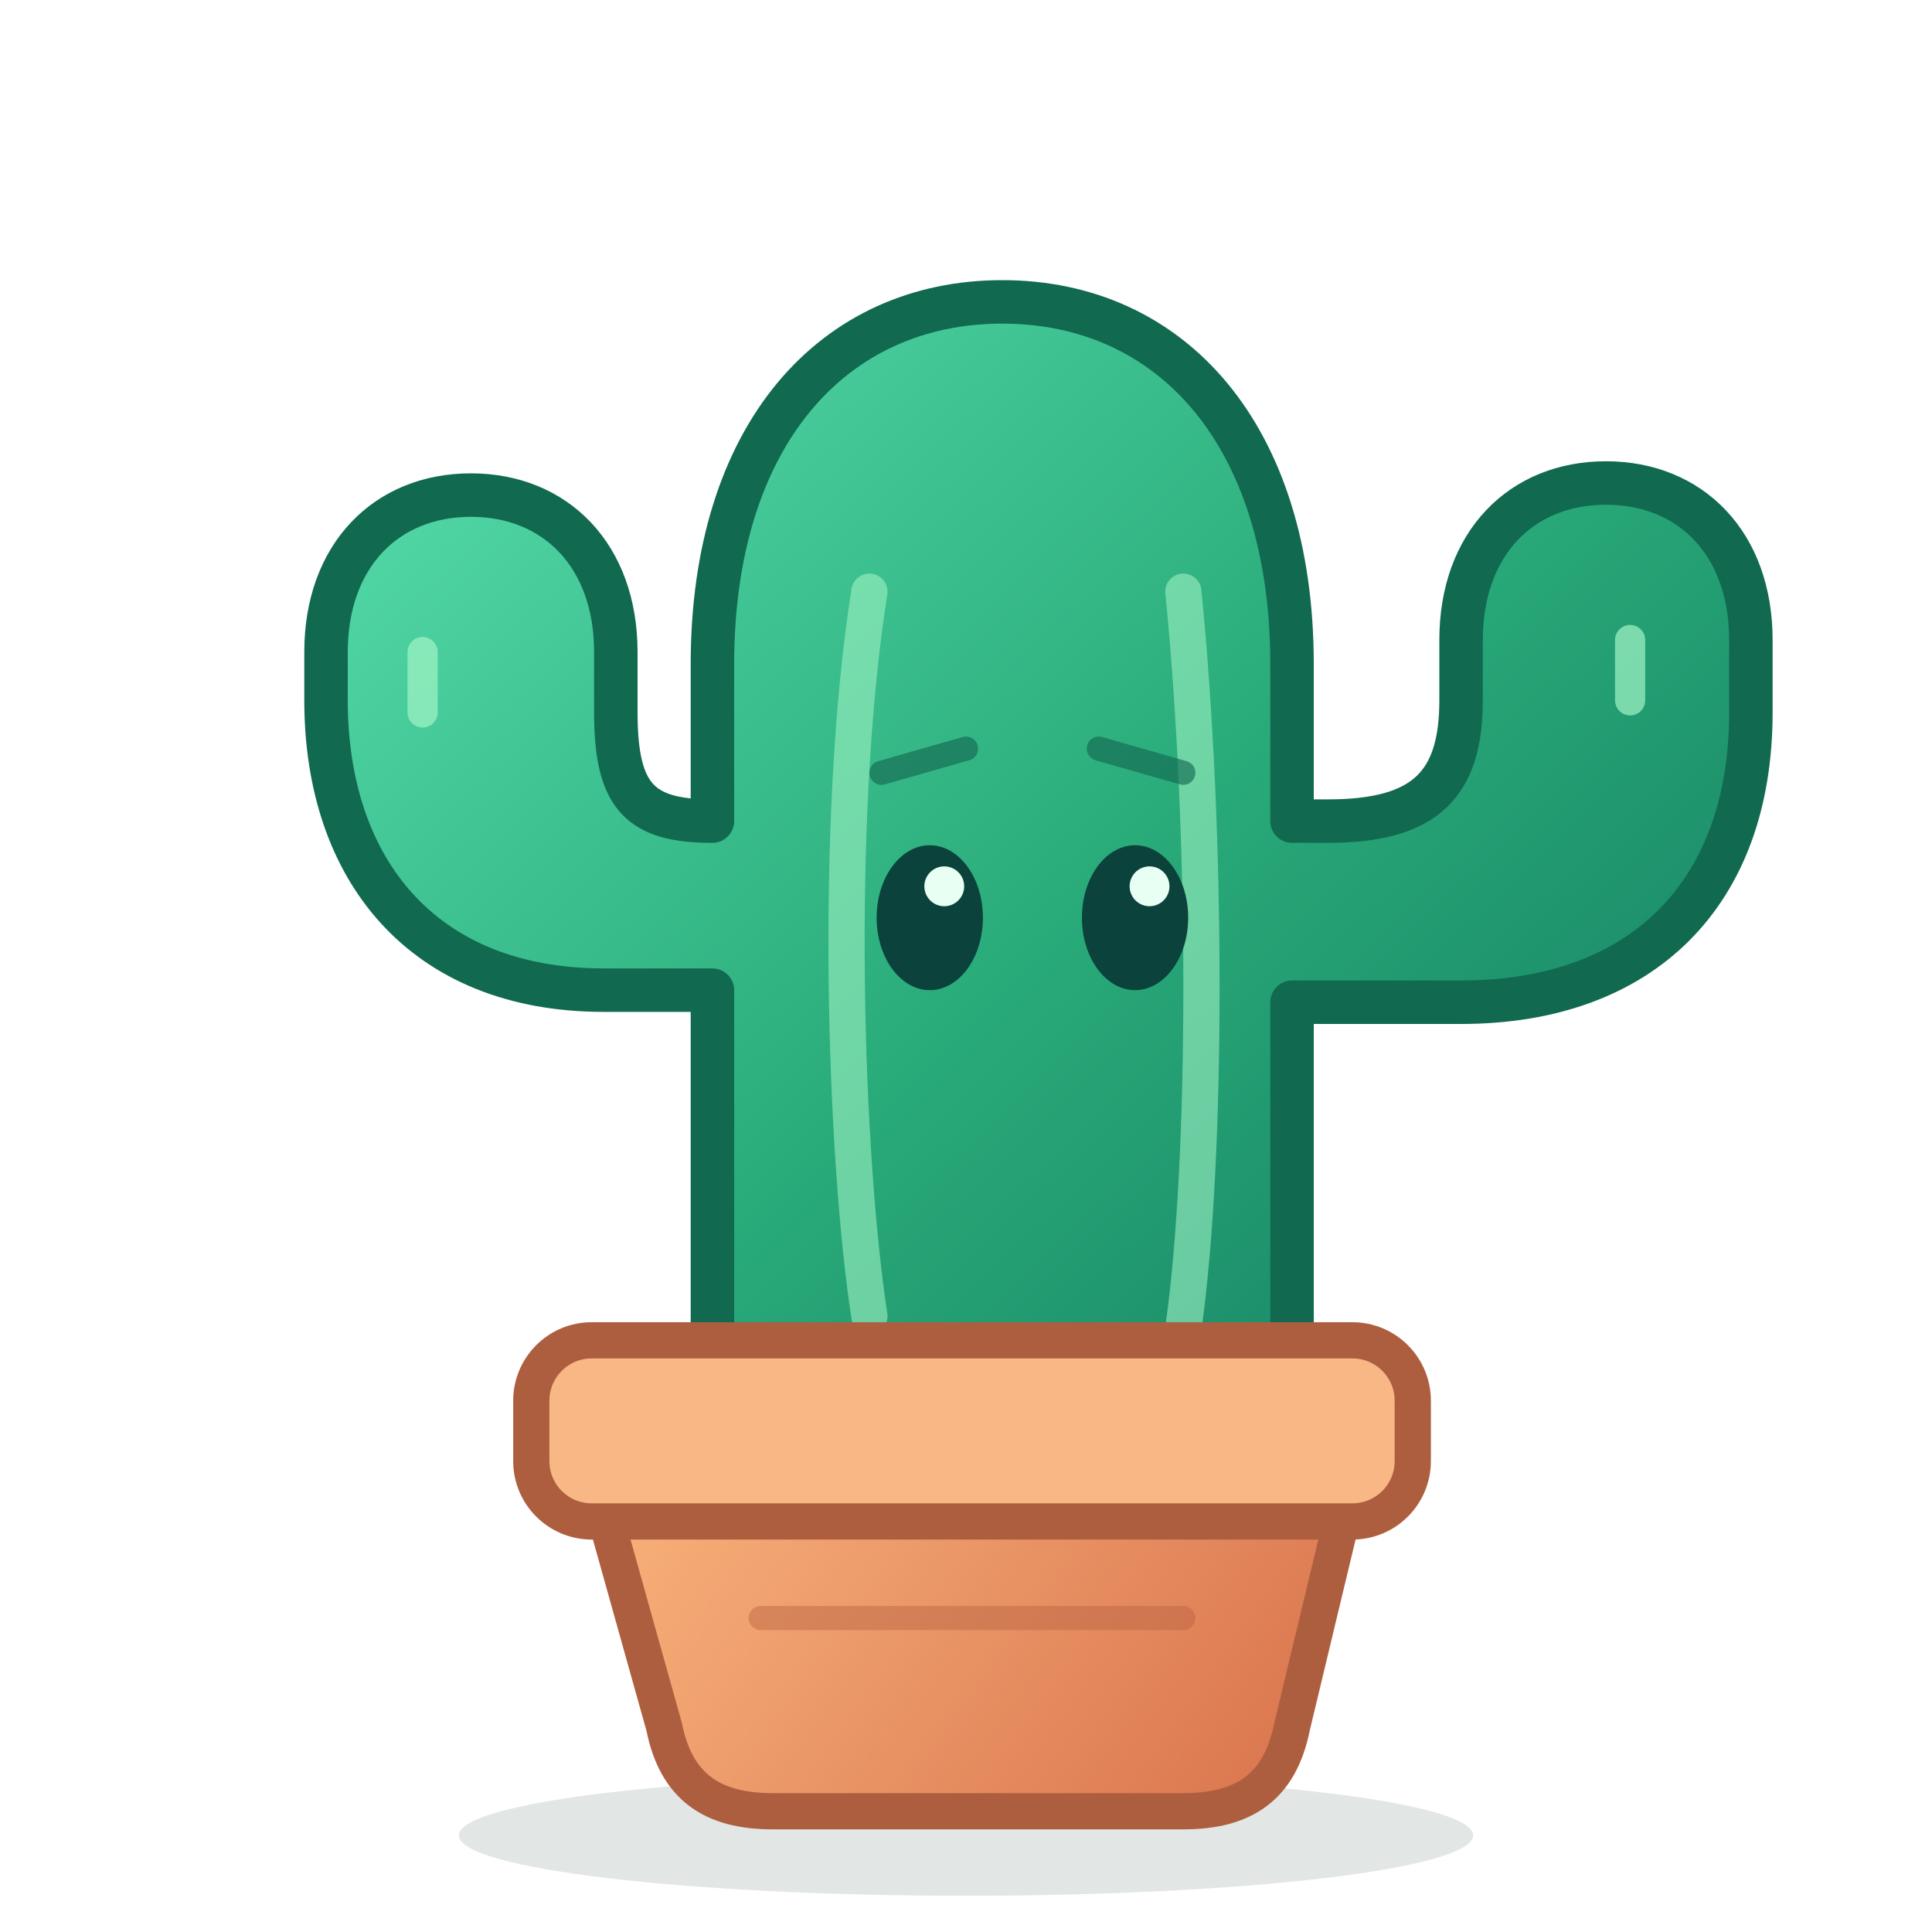
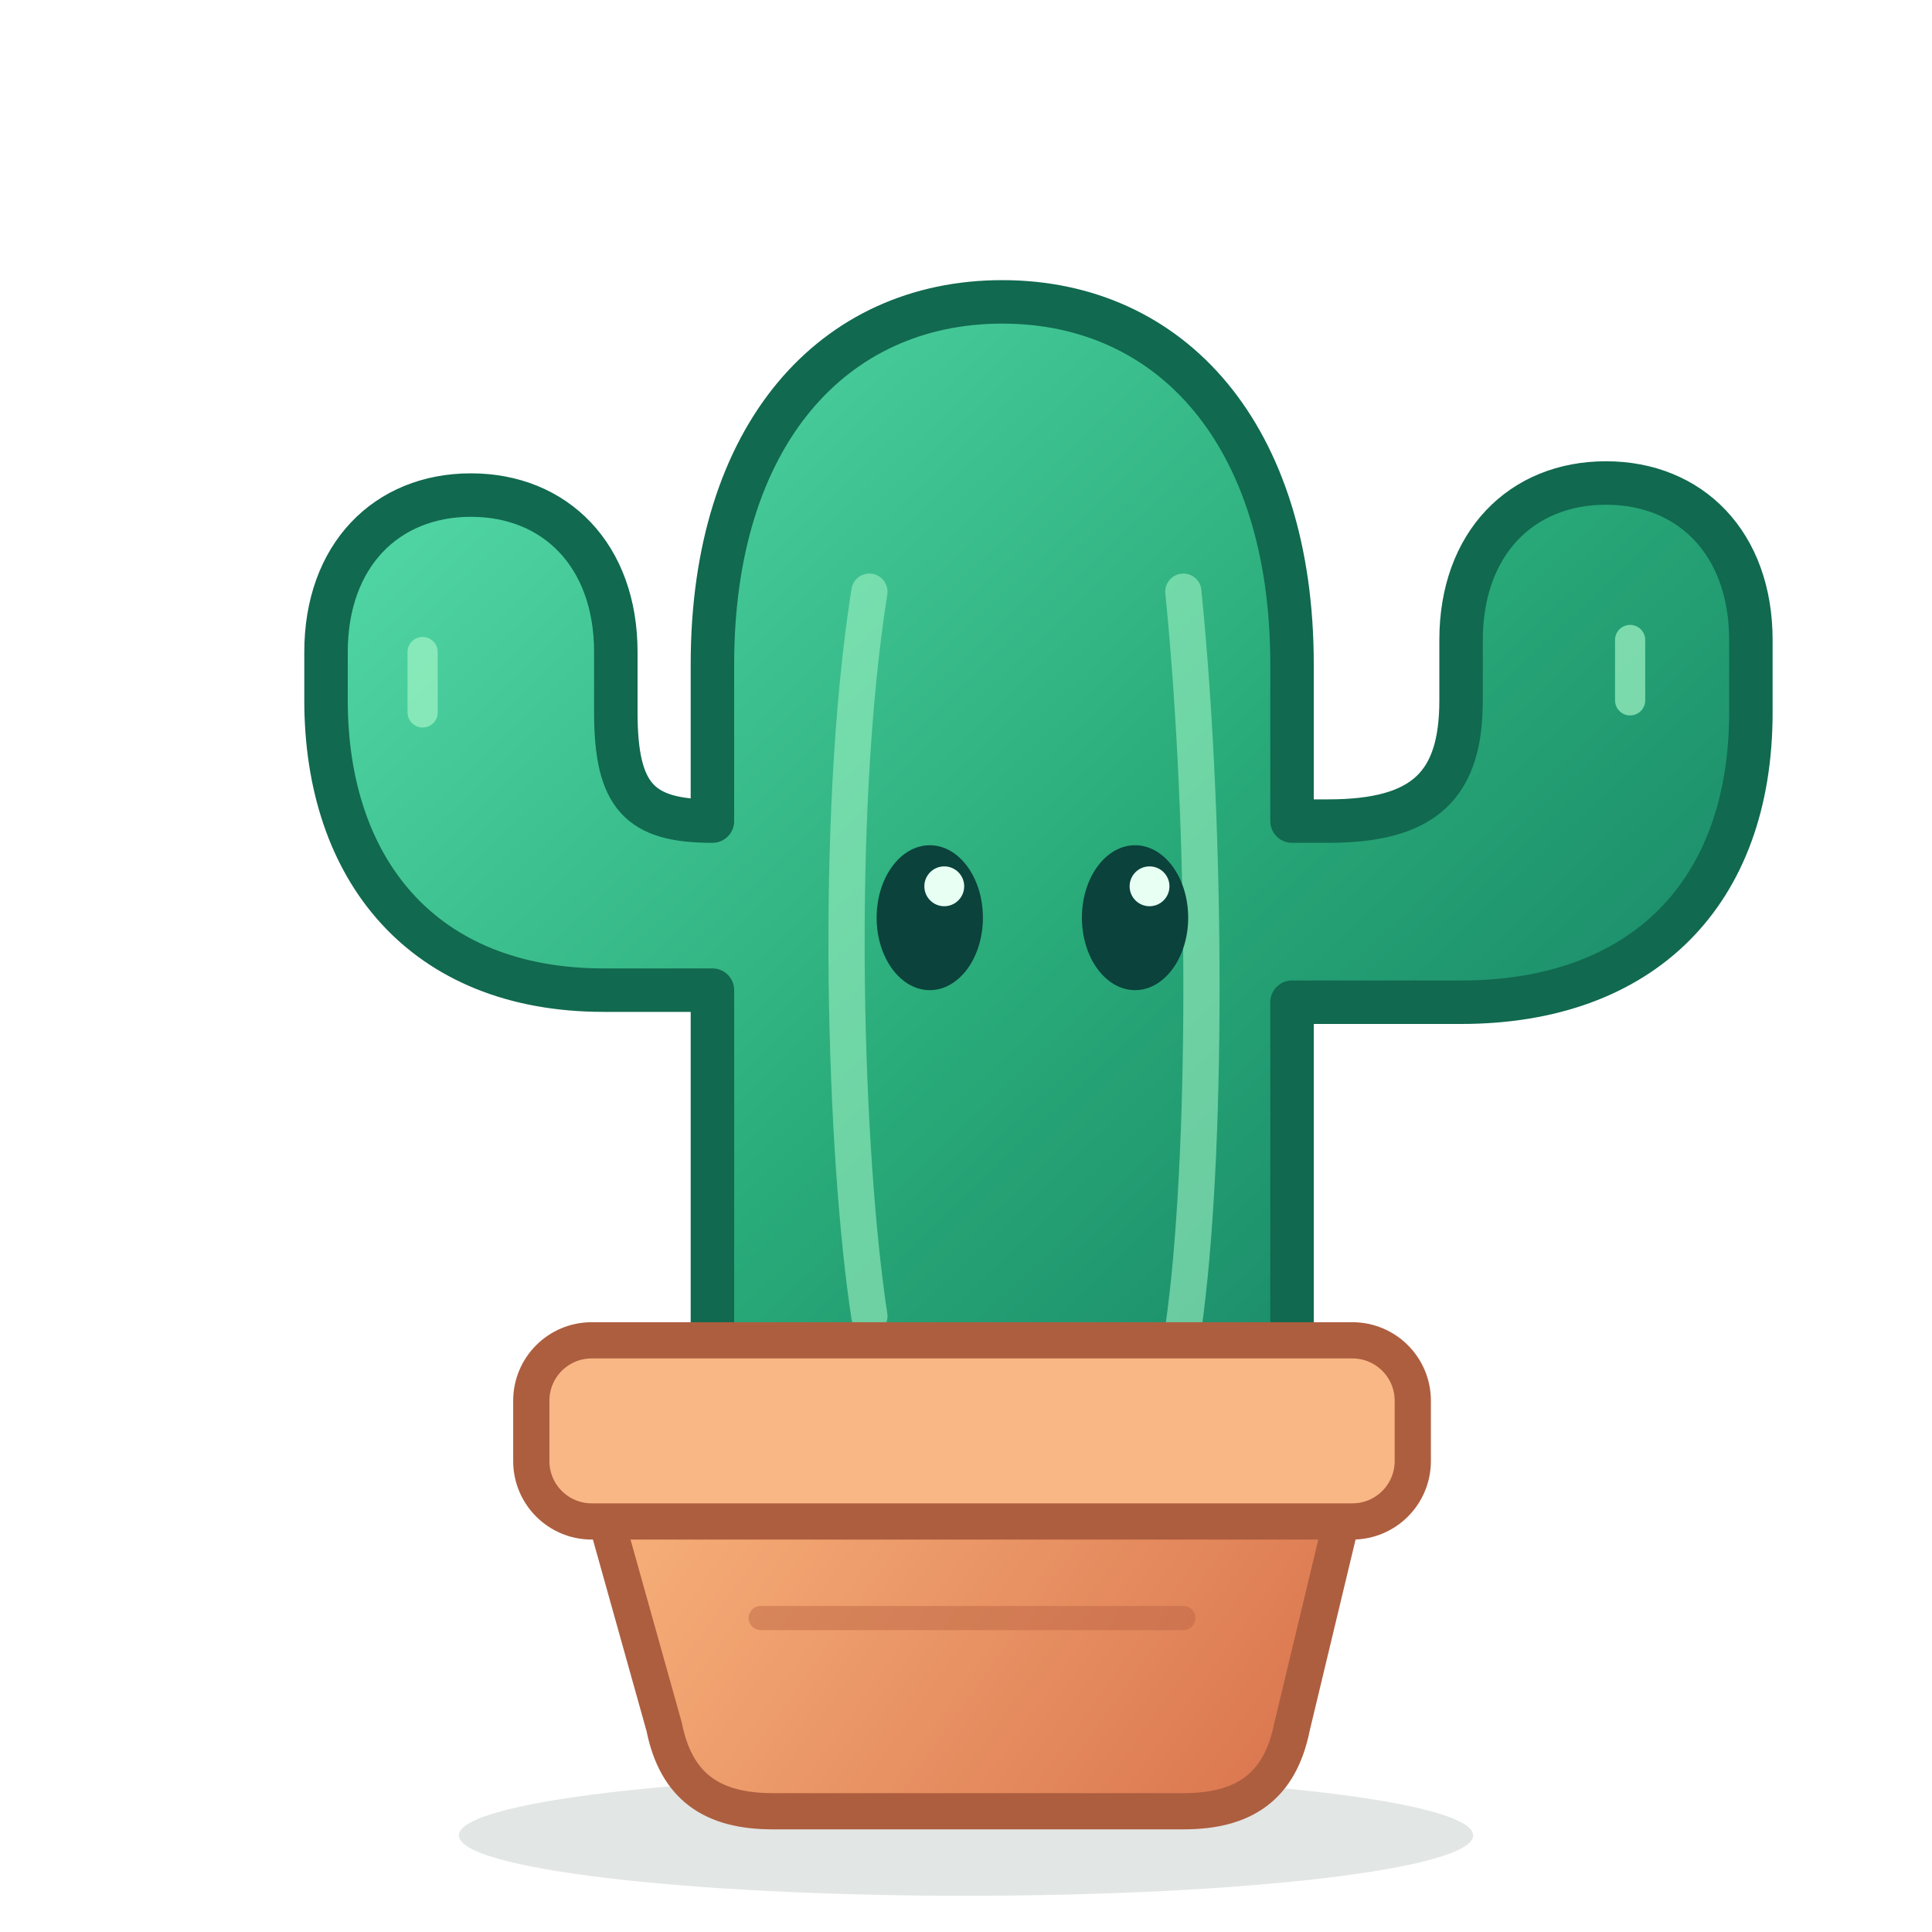
<svg xmlns="http://www.w3.org/2000/svg" viewBox="0 0 160 160" fill="none" aria-hidden="true">
  <defs>
    <linearGradient id="lbCactusGreen" x1="37" y1="34" x2="120" y2="121" gradientUnits="userSpaceOnUse">
      <stop stop-color="#52D7A6" />
      <stop offset=".55" stop-color="#29AA79" />
      <stop offset="1" stop-color="#178365" />
    </linearGradient>
    <linearGradient id="lbPotClay" x1="58" y1="119" x2="103" y2="151" gradientUnits="userSpaceOnUse">
      <stop stop-color="#F6AE78" />
      <stop offset="1" stop-color="#DB7750" />
    </linearGradient>
  </defs>
  <ellipse cx="80" cy="152" rx="42" ry="5" fill="#092B20" opacity=".12" />
  <path d="M59 117V82H50C35 82 27 72 27 58V54C27 46 32 41 39 41S51 46 51 54V59C51 66 53 68 59 68V55C59 36 69 25 83 25S107 36 107 55V68H110C118 68 121 65 121 58V53C121 45 126 40 133 40S145 45 145 53V59C145 74 136 83 121 83H107V117Z" fill="url(#lbCactusGreen)" stroke="#11694F" stroke-width="3.6" stroke-linejoin="round" />
  <path d="M72 49C69 68 70 96 72 109M98 49C100 69 100 96 98 110" stroke="#A1F3C5" stroke-width="3" stroke-linecap="round" opacity=".58" />
  <path d="M35 54V59M135 53V58" stroke="#A1F3C5" stroke-width="2.5" stroke-linecap="round" opacity=".7" />
  <ellipse cx="77" cy="76" rx="4.4" ry="6" fill="#0B423B" />
  <ellipse cx="94" cy="76" rx="4.4" ry="6" fill="#0B423B" />
  <circle cx="78.2" cy="73.4" r="1.65" fill="#E8FFF4" />
  <circle cx="95.2" cy="73.4" r="1.65" fill="#E8FFF4" />
-   <path d="M73 64L80 62M91 62L98 64" stroke="#12664F" stroke-width="2" stroke-linecap="round" opacity=".62" />
  <path d="M48 118H113L107 143C106 148 103 150 98 150H64C59 150 56 148 55 143L48 118Z" fill="url(#lbPotClay)" stroke="#AD5E3F" stroke-width="3" stroke-linejoin="round" />
  <rect x="44" y="111" width="73" height="15" rx="5" fill="#F8B785" stroke="#AD5E3F" stroke-width="3" />
  <path d="M63 134H98" stroke="#B96143" stroke-width="2" opacity=".45" stroke-linecap="round" />
</svg>
